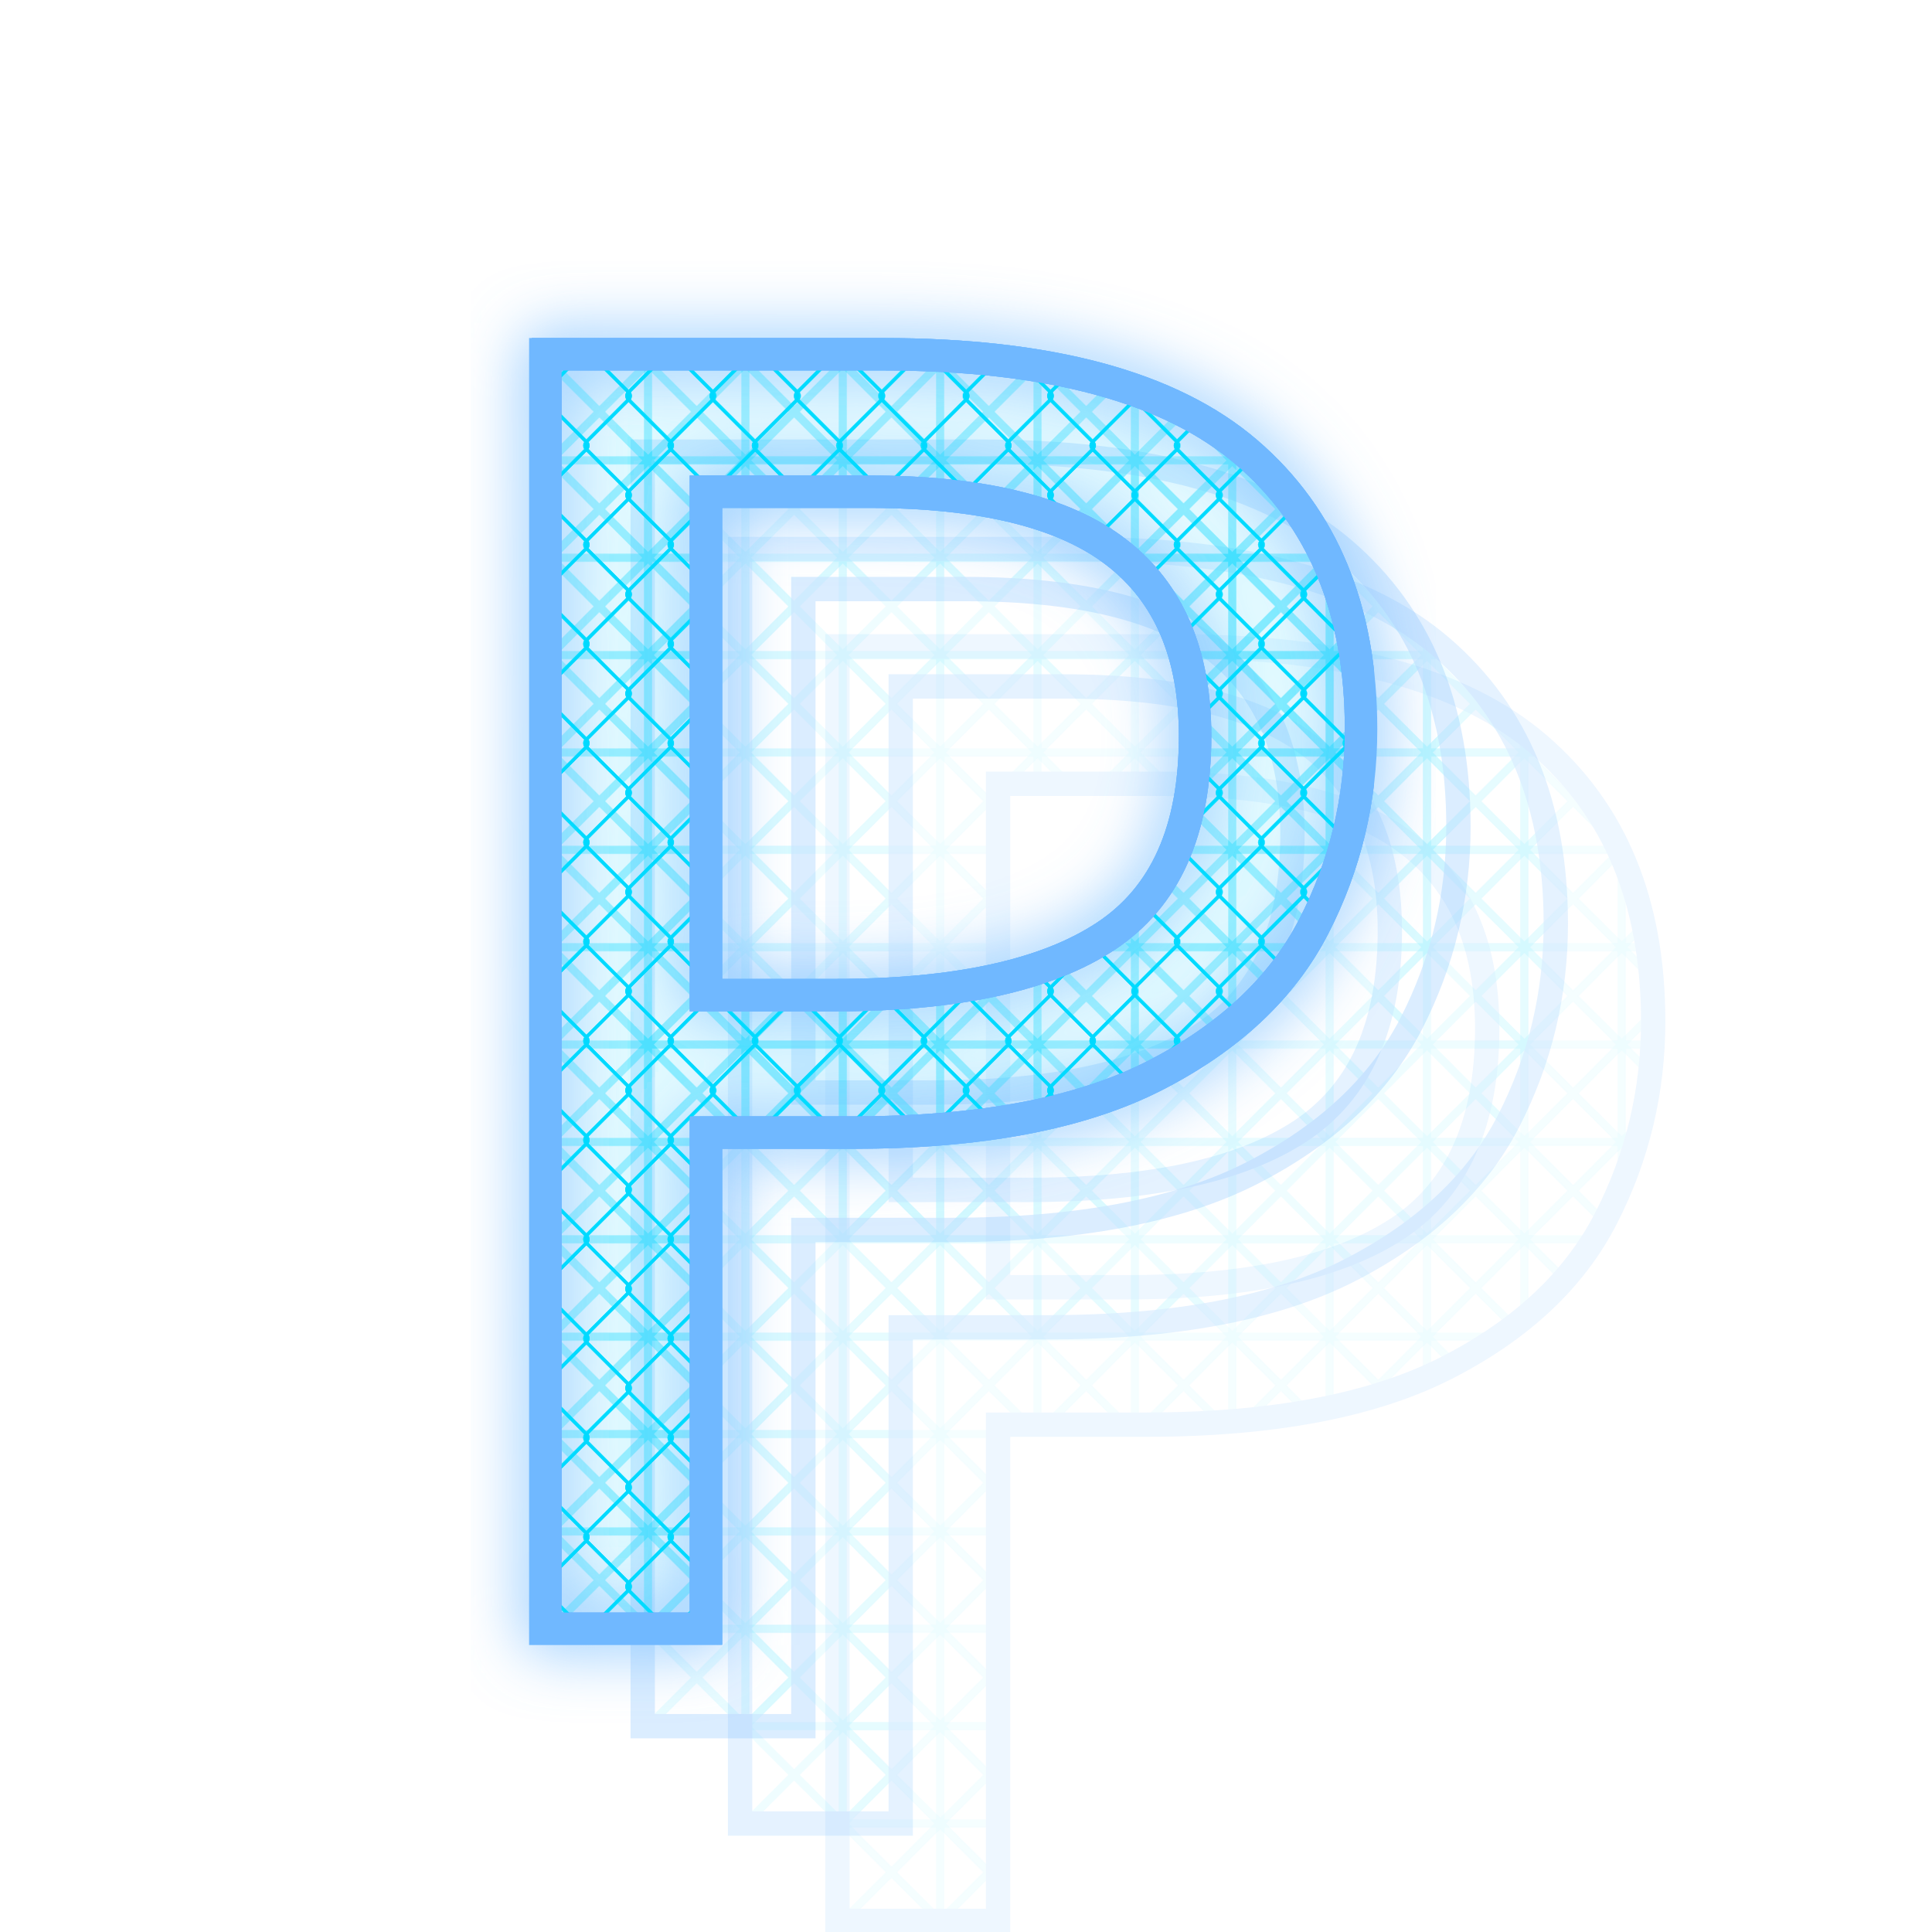
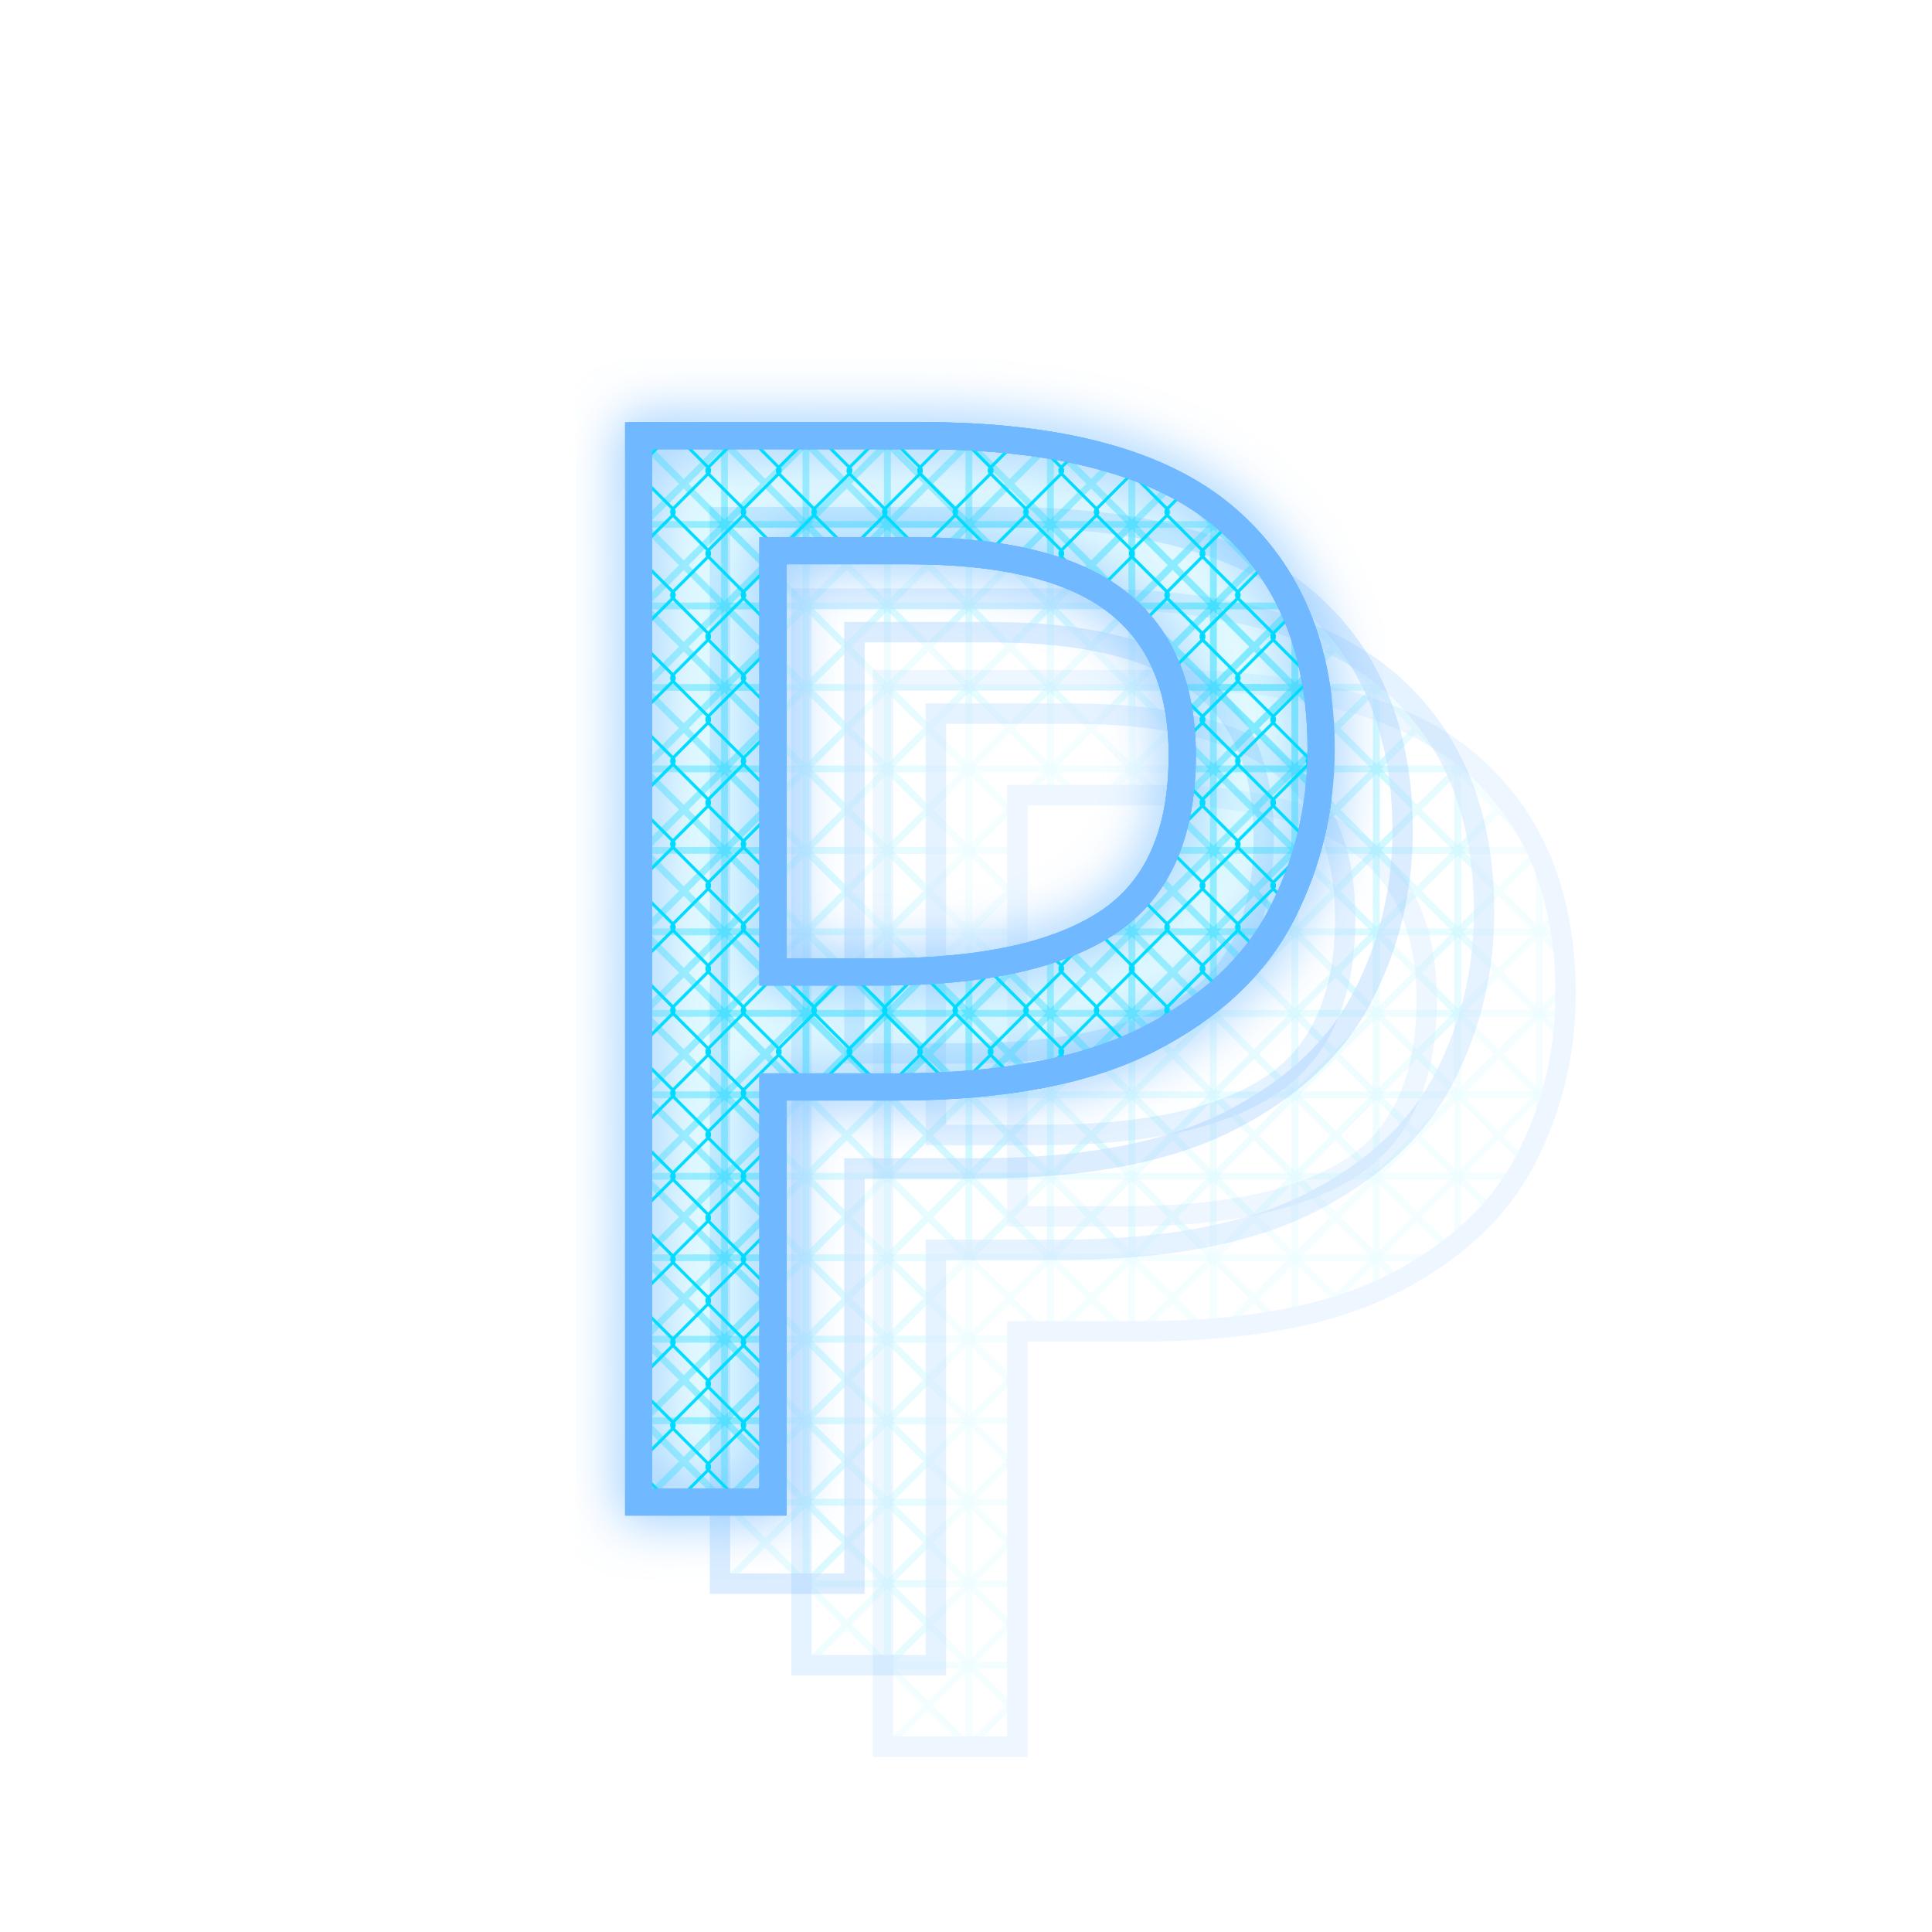
<svg xmlns="http://www.w3.org/2000/svg" xmlns:xlink="http://www.w3.org/1999/xlink" width="420" height="420" viewBox="0 0 1600 420" version="1.1" id="svg6">
  <defs id="defs3">
    <pattern xlink:href="#wire" id="pattern1" patternTransform="translate(-75.17428,-601.3942)" />
    <pattern xlink:href="#WireFence" preserveAspectRatio="xMidYMid" id="pattern15" patternTransform="matrix(0.2,0,0,0.2,-75.17428,-601.3942)" x="0" y="0" />
    <pattern patternUnits="userSpaceOnUse" width="52" height="61.14" id="WireFence" patternTransform="scale(0.3,0.3)" preserveAspectRatio="xMidYMid" style="fill:#00d9ff">
      <path id="rect9" style="stroke:none" d="m 31.437,0 7.258,7.258 c -0.88,1.331 -0.879,3.016 10e-7,4.348 L 26.072,24.229 14,36.301 0,22.303 v 2.828 l 12.641,12.641 c -0.899,1.341 -0.899,3.116 0,4.457 L 0,54.869 v 2.828 l 14,-14 17.443,17.443 2.828,10e-7 -18.912,-18.912 c 0.898,-1.341 0.898,-3.116 0,-4.457 L 27.488,25.643 40,13.129 l 12,12 L 52,22.301 41.303,11.605 c 0.88,-1.332 0.88,-3.016 0,-4.348 L 48.561,0 H 45.732 L 40,5.732 34.268,0 Z M 52,54.869 l -6.271,6.271 2.828,0 L 52,57.697 Z" />
    </pattern>
    <pattern id="wire" width="12" height="12" patternUnits="userSpaceOnUse">
      <path d="M12 0L0 12M0 0L12 12" stroke="#00d9ff59" stroke-width="1" id="path1" />
      <path d="M0 6H12M6 0V12" stroke="rgba(0,217,255,0.35)" stroke-width="1" id="path2" />
    </pattern>
    <filter id="glow" x="-0.091" y="-0.073" width="1.182" height="1.146">
      <feGaussianBlur stdDeviation="3.987" result="blur" id="feGaussianBlur2" />
      <feMerge id="feMerge3">
        <feMergeNode in="blur" id="feMergeNode2" />
        <feMergeNode in="SourceGraphic" id="feMergeNode3" />
      </feMerge>
    </filter>
    <filter id="filter14" x="-0.016" y="-0.013" width="1.031" height="1.025">
      <feGaussianBlur stdDeviation="0" result="blur" id="feGaussianBlur13" />
      <feMerge id="feMerge14">
        <feMergeNode in="blur" id="feMergeNode13" />
        <feMergeNode in="SourceGraphic" id="feMergeNode14" />
      </feMerge>
    </filter>
    <filter id="filter16" x="-0.002" y="-0.013" width="1.003" height="1.025">
      <feGaussianBlur stdDeviation="0" result="blur" id="feGaussianBlur15" />
      <feMerge id="feMerge16">
        <feMergeNode in="blur" id="feMergeNode15" />
        <feMergeNode in="SourceGraphic" id="feMergeNode16" />
      </feMerge>
    </filter>
  </defs>
-   <g fill="url(#wire)" stroke="#70b7ff" stroke-width="3" font-family="Bungee, sans-serif" font-size="220px" text-transform="uppercase" id="g5" transform="matrix(6.719777,0,0,6.719777,-1035.751,-1055.425)">
+   <g fill="url(#wire)" stroke="#70b7ff" stroke-width="3" font-family="Bungee, sans-serif" font-size="220px" text-transform="uppercase" id="g5" transform="matrix(5.622982,0,0,5.622982,-715.788,-864.1511)">
    <text x="200" y="270" opacity="0.12" transform="translate(36,36)" id="text3">P</text>
    <text x="200" y="270" opacity="0.18" transform="translate(24,24)" id="text4">P</text>
    <text x="200" y="270" opacity="0.25" transform="translate(12,12)" id="text5">P</text>
  </g>
-   <text x="124.826" y="-331.394" font-family="Bungee, sans-serif" font-size="220px" text-transform="uppercase" fill="url(#wire)" stroke="#70b8ff" stroke-width="4" filter="url(#glow)" id="text6" style="fill:url(#pattern1)" transform="matrix(6.719777,0,0,6.719777,-530.5963,2985.81)">P</text>
-   <text x="124.826" y="-331.394" font-family="Bungee, sans-serif" font-size="220px" text-transform="uppercase" fill="url(#wire)" stroke="#70b8ff" stroke-width="4" filter="url(#glow)" id="text13" style="fill:url(#pattern15);fill-opacity:1;filter:url(#filter14)" transform="matrix(6.719777,0,0,6.719777,-530.5963,2985.81)">P</text>
+   <text x="124.826" y="-331.394" font-family="Bungee, sans-serif" font-size="220px" text-transform="uppercase" fill="url(#wire)" stroke="#70b8ff" stroke-width="4" filter="url(#glow)" id="text6" style="fill:url(#pattern1)" transform="matrix(5.622982,0,0,5.622982,-293.0844,2517.478)">P</text>
+   <text x="124.826" y="-331.394" font-family="Bungee, sans-serif" font-size="220px" text-transform="uppercase" fill="url(#wire)" stroke="#70b8ff" stroke-width="4" filter="url(#glow)" id="text13" style="fill:url(#pattern15);fill-opacity:1;filter:url(#filter14)" transform="matrix(5.622982,0,0,5.622982,-293.0844,2517.478)">P</text>
</svg>
